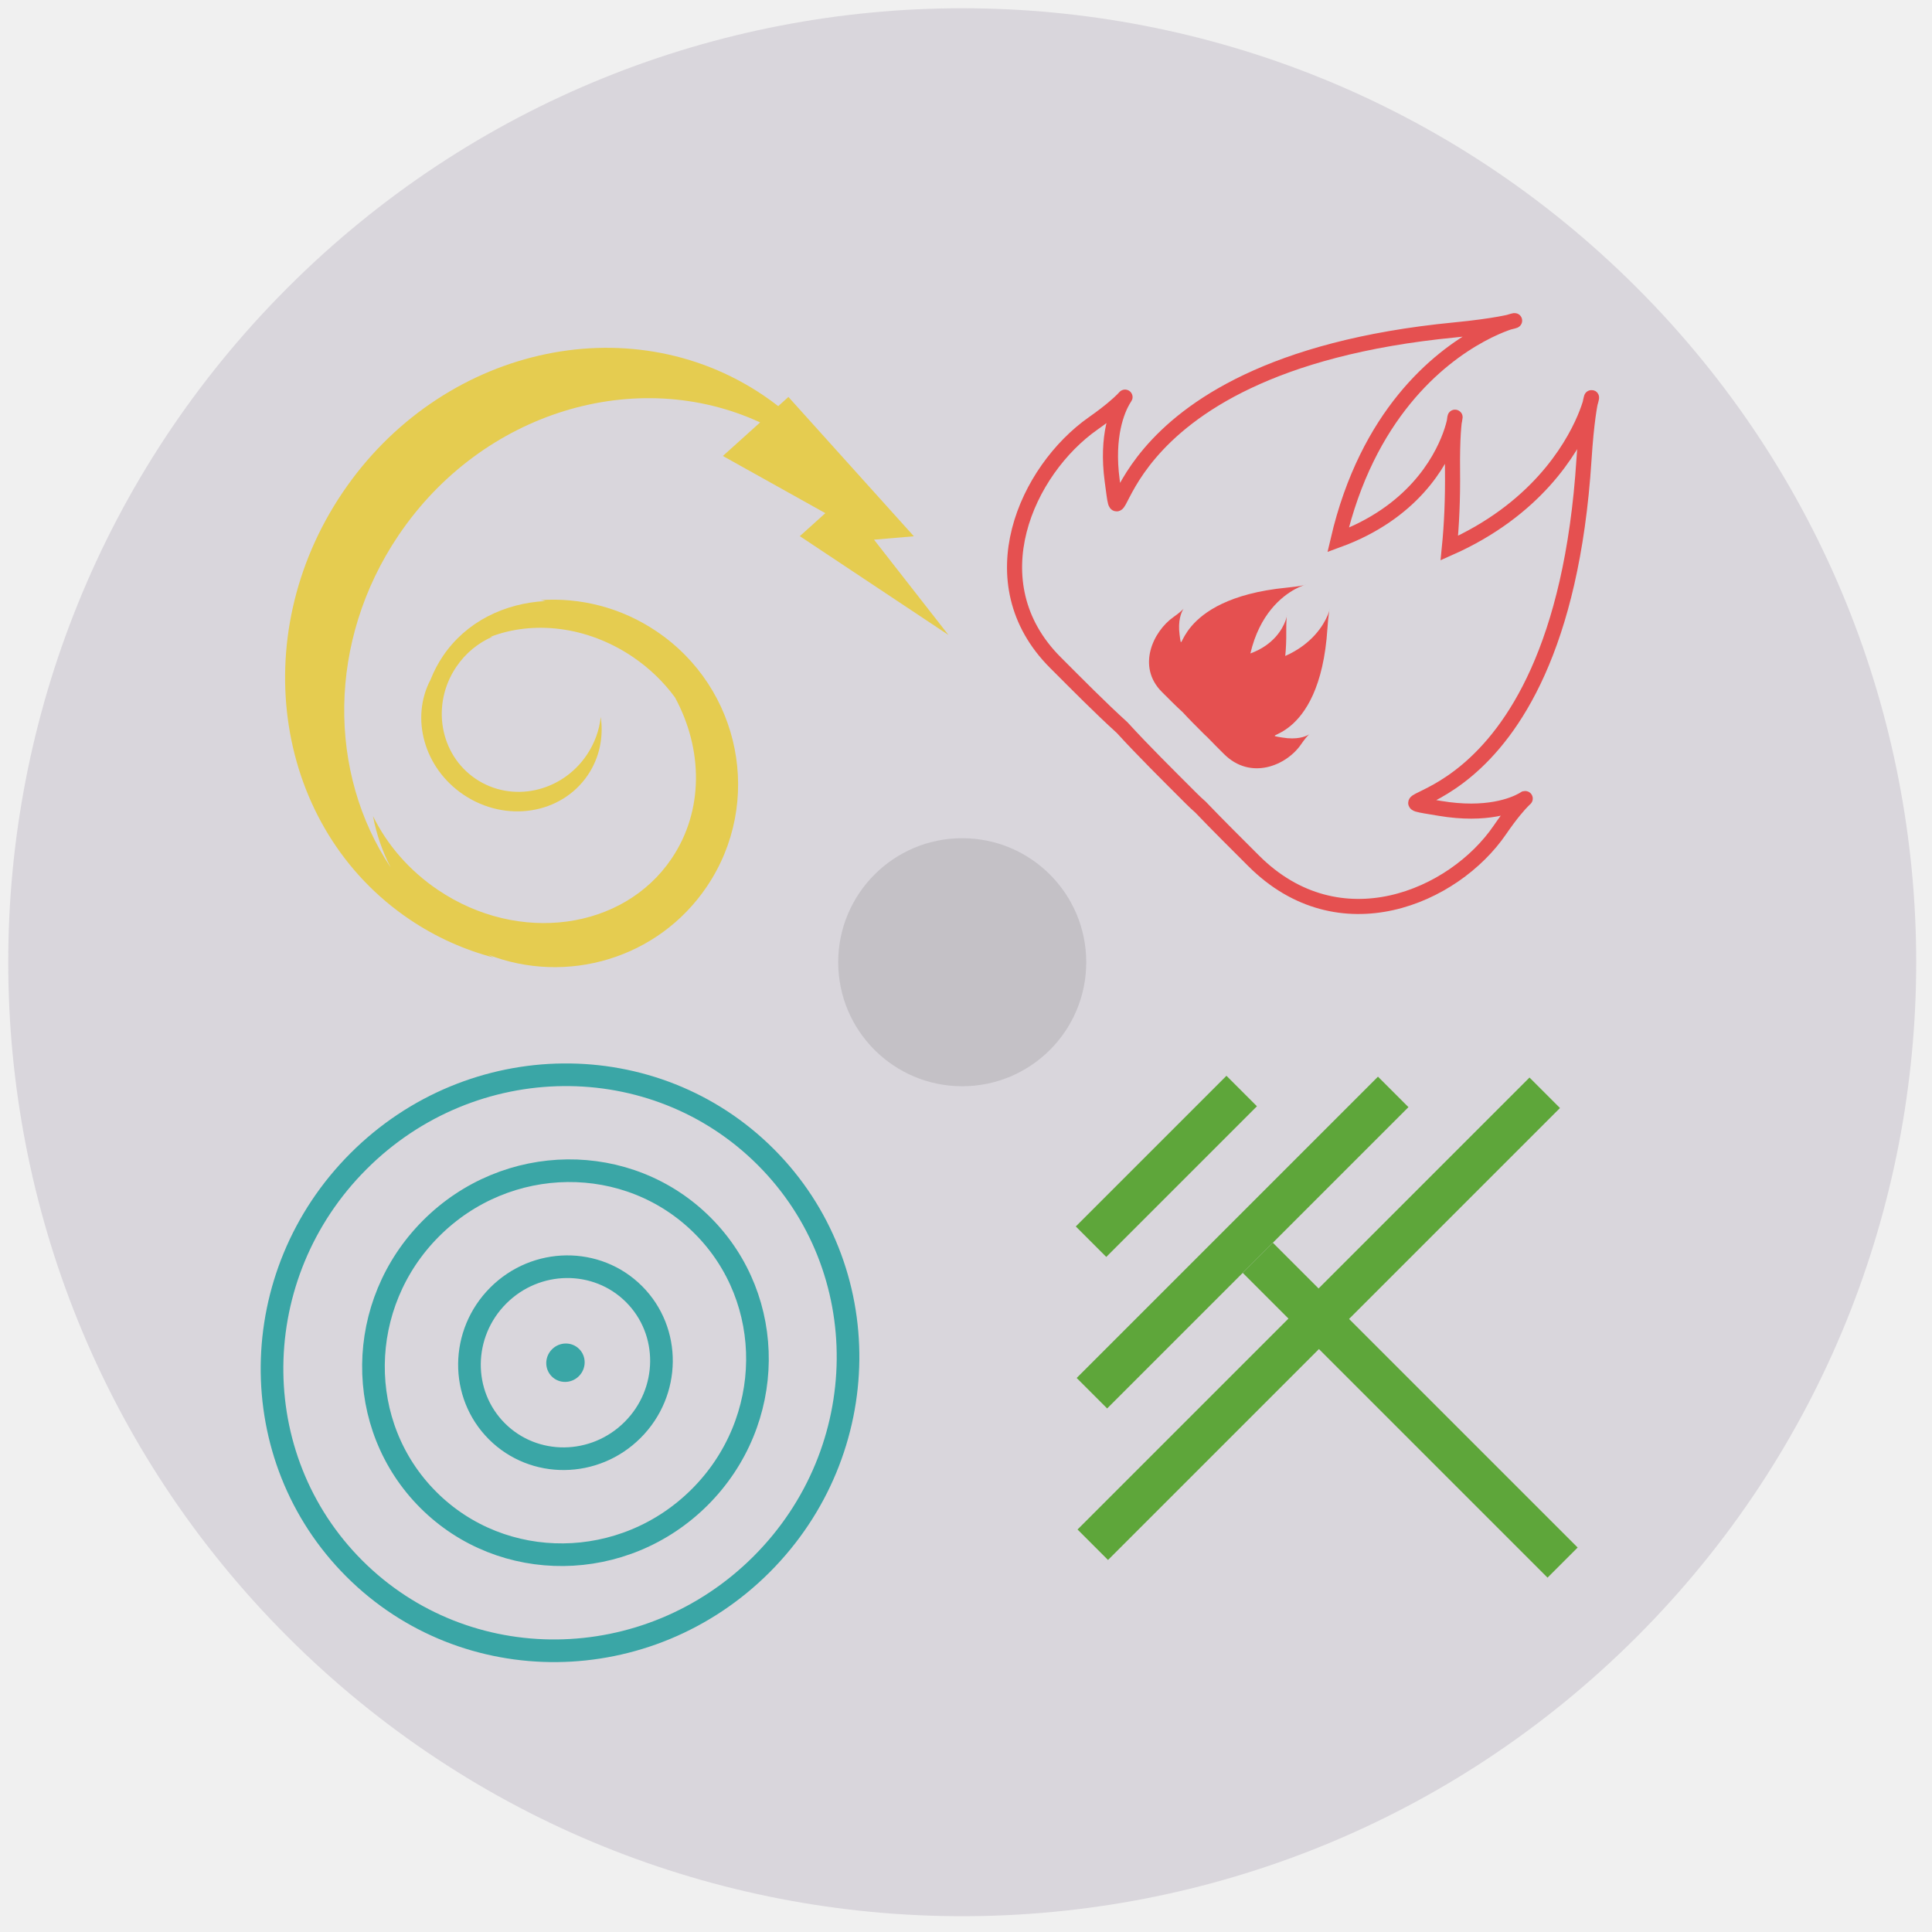
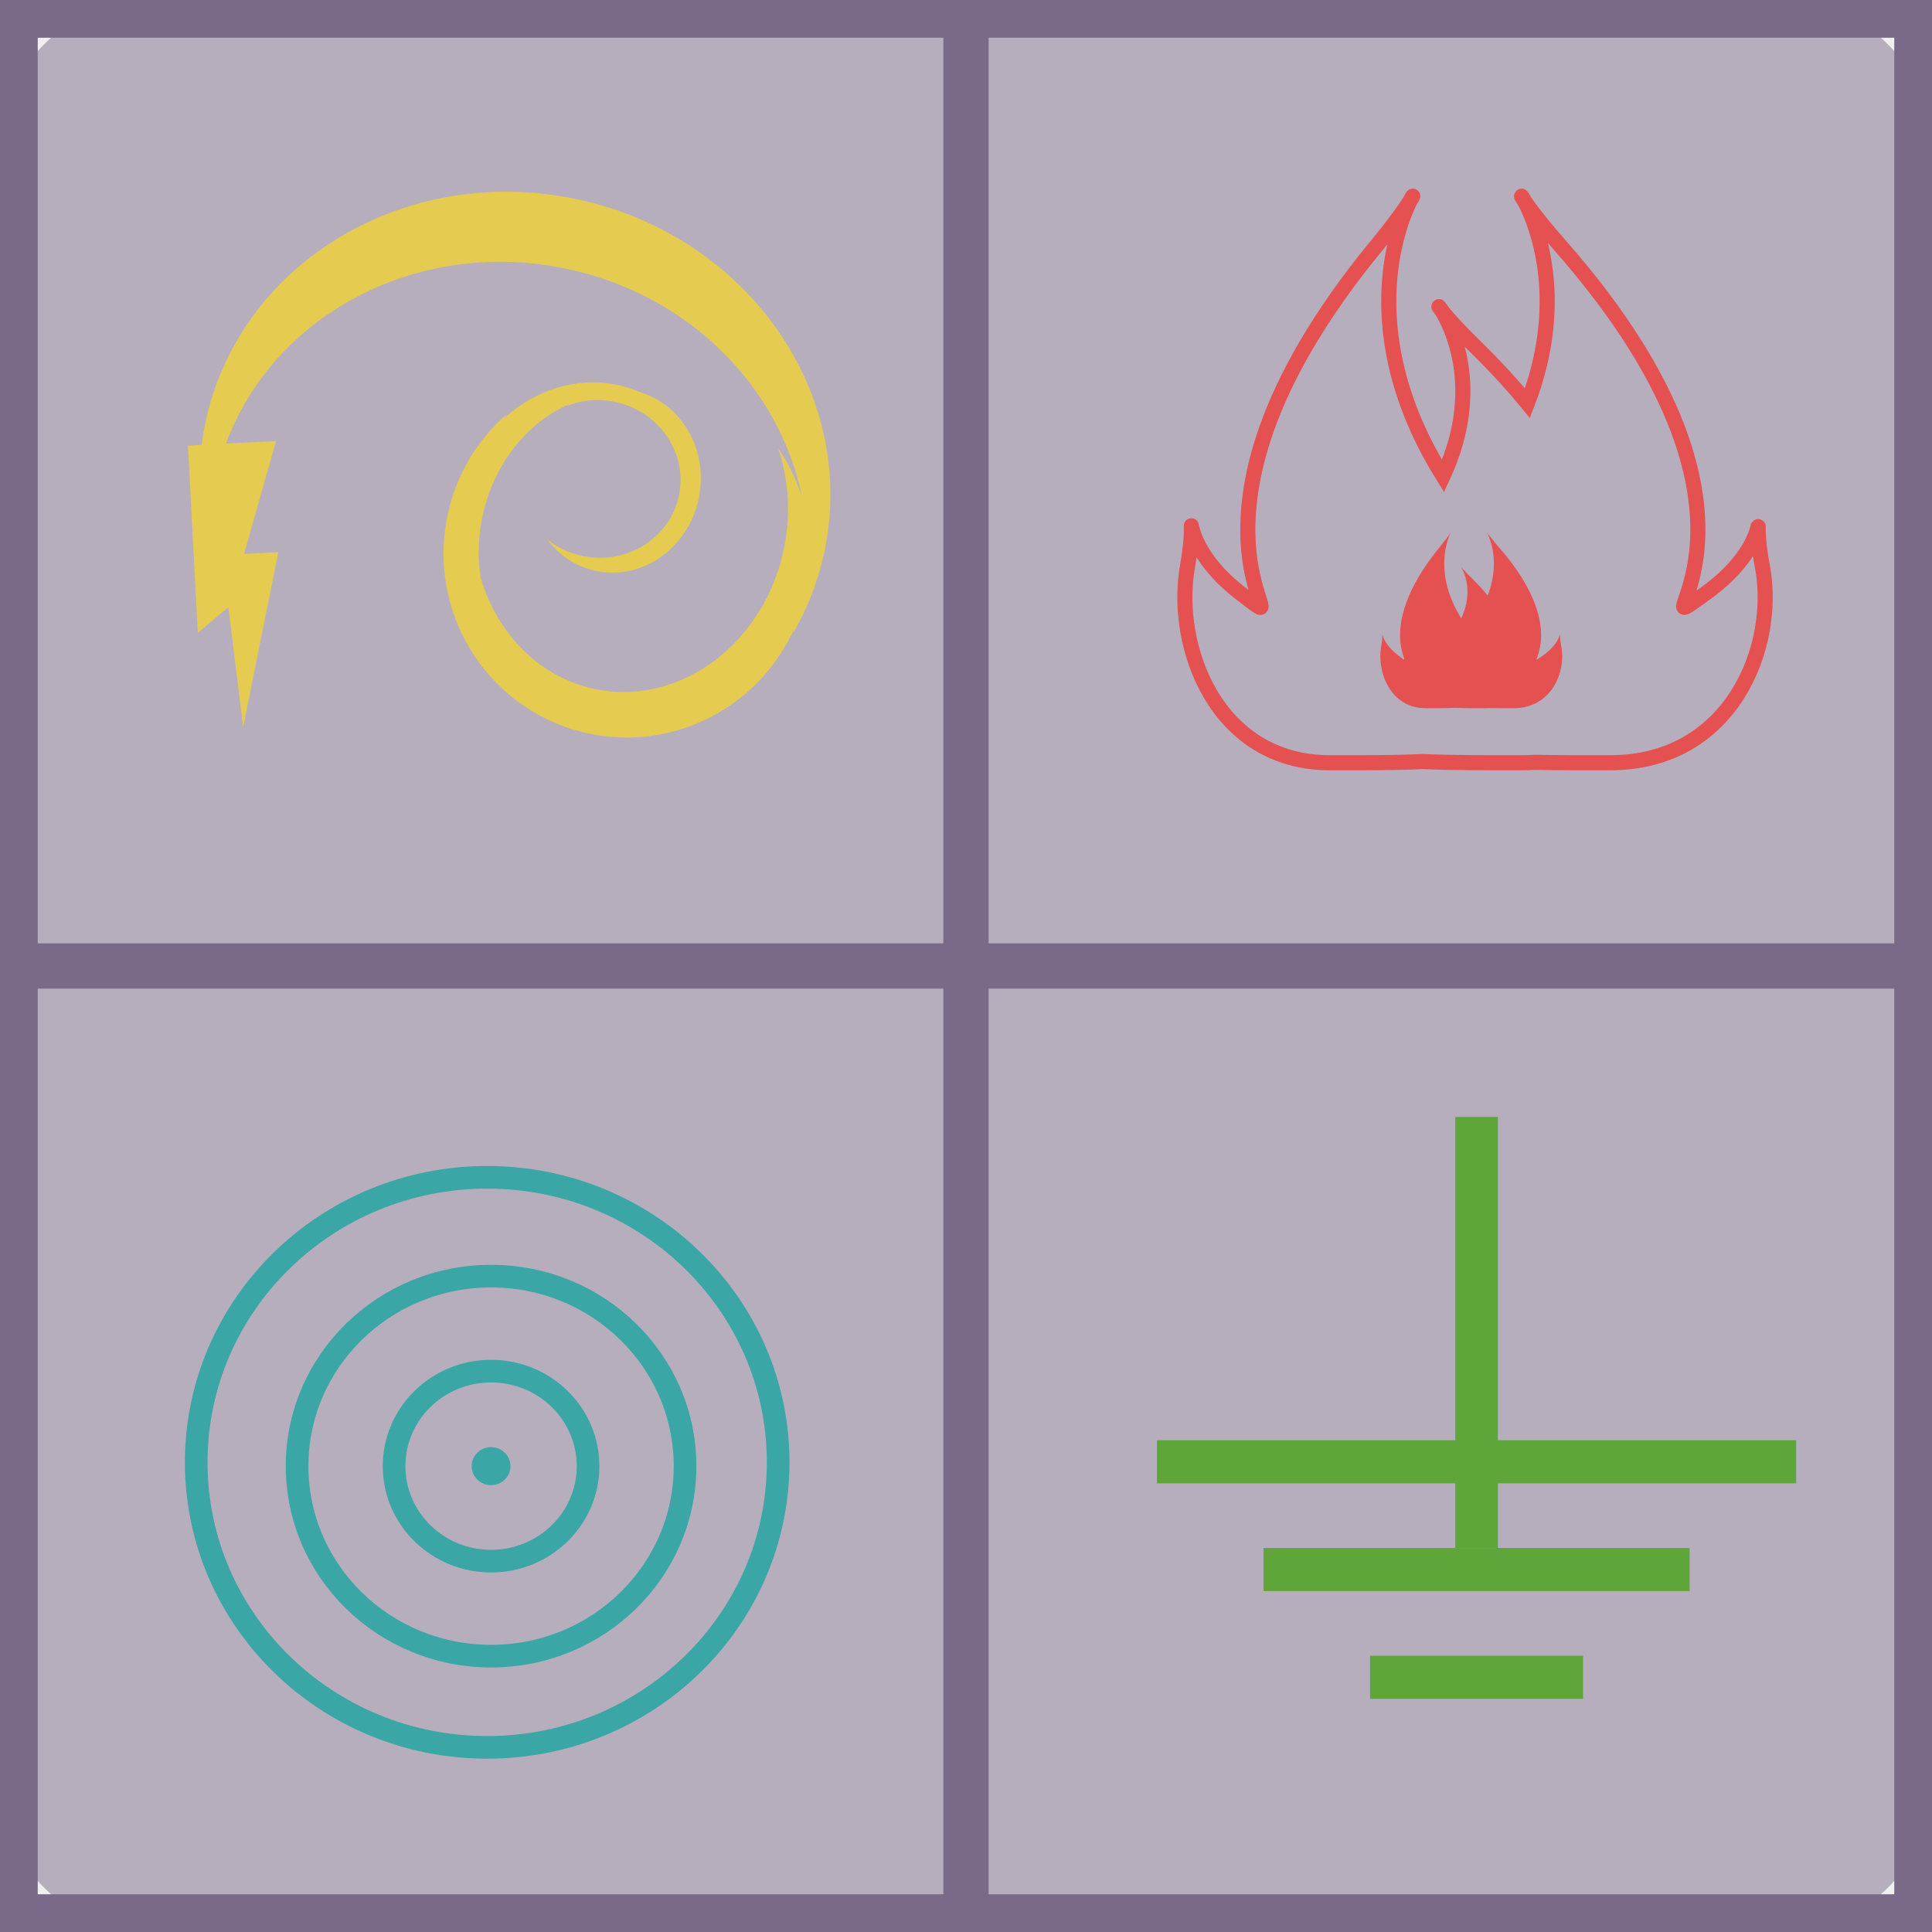
- <svg xmlns="http://www.w3.org/2000/svg" width="256px" height="256px" viewBox="0 0 256 256" version="1.1">
-   <defs />
+ <svg xmlns="http://www.w3.org/2000/svg" xmlns:xlink="http://www.w3.org/1999/xlink" width="256px" height="256px" viewBox="0 0 256 256" version="1.1">
+   <defs>
+     <rect id="path-1" x="126" y="126" width="130" height="130" />
+     <mask id="mask-2" maskContentUnits="userSpaceOnUse" maskUnits="objectBoundingBox" x="0" y="0" width="130" height="130" fill="white">
+       <use xlink:href="#path-1" />
+     </mask>
+     <rect id="path-3" x="126" y="0" width="130" height="130" />
+     <mask id="mask-4" maskContentUnits="userSpaceOnUse" maskUnits="objectBoundingBox" x="0" y="0" width="130" height="130" fill="white">
+       <use xlink:href="#path-3" />
+     </mask>
+     <rect id="path-5" x="0" y="126" width="130" height="130" />
+     <mask id="mask-6" maskContentUnits="userSpaceOnUse" maskUnits="objectBoundingBox" x="0" y="0" width="130" height="130" fill="white">
+       <use xlink:href="#path-5" />
+     </mask>
+     <rect id="path-7" x="0" y="0" width="130" height="130" />
+     <mask id="mask-8" maskContentUnits="userSpaceOnUse" maskUnits="objectBoundingBox" x="0" y="0" width="130" height="130" fill="white">
+       <use xlink:href="#path-7" />
+     </mask>
+   </defs>
  <g id="Page-1" stroke="none" stroke-width="1" fill="none" fill-rule="evenodd">
    <g id="kaleidoscope">
-       <g id="Kaleidoscope-Sigil-w/-Center" transform="translate(-52, -52)">
-         <g id="Kaleidoscope-Sigil" transform="translate(179.6295, 179.5) rotate(-45) translate(-179.6295, -179.5) translate(53.12947, 53)">
-           <ellipse id="Oval-15" fill-opacity="0.6" fill="#CAC5CE" cx="126.408" cy="126.408" rx="126.408" ry="126.408" />
-           <g id="Air-Sigil" transform="translate(67.99648, 11.11268)">
-             <path id="Path-5" stroke="#979797" />
-             <path d="M93.096,54.401 L98.074,56.227 L90.81,32.469 L89.074,33 C88.702,32.275 88.304,31.559 87.879,30.852 C76.786,12.391 51.717,7.085 31.886,19.001 C12.054,30.917 4.97,55.543 16.063,74.004 C18.235,77.62 20.944,80.731 24.045,83.307 C23.859,83.077 23.675,82.845 23.495,82.61 C31.204,90.675 43.686,92.654 53.602,86.696 C65.107,79.783 68.799,64.802 61.849,53.235 C58.928,48.372 54.59,44.887 49.689,42.994 C49.863,43.118 50.035,43.245 50.206,43.374 C45.087,41.311 39.466,41.442 34.798,44.247 C33.785,44.856 32.862,45.563 32.032,46.354 C27.421,49.837 26.255,56.61 29.515,62.036 C32.987,67.814 40.164,69.876 45.546,66.643 C47.942,65.203 49.578,62.956 50.349,60.396 C49.444,61.888 48.162,63.197 46.546,64.168 C41.408,67.256 34.837,65.756 31.87,60.818 C28.903,55.88 30.663,49.374 35.802,46.287 C37.707,45.142 39.809,44.628 41.852,44.686 C41.736,44.651 41.619,44.618 41.502,44.586 C47.609,44.966 53.787,48.691 57.541,54.938 C58.942,57.27 59.874,59.735 60.361,62.198 C60.838,69.986 57.501,77.415 50.941,81.357 C41.109,87.264 27.759,83.1 21.123,72.056 C18.729,68.072 17.536,63.737 17.451,59.545 C16.852,61.867 16.594,64.279 16.697,66.697 C14.428,51.862 21.729,35.969 36.23,27.256 C53.264,17.022 74.379,20.209 85.988,33.943 L79.633,35.886 L88.737,48.492 L84.384,49.825 L96.7,70.011 L93.096,54.401 Z" id="Combined-Shape" fill="#E5CC50" transform="translate(54.44666, 51.39659) rotate(20) translate(-54.44666, -51.39659) " />
-           </g>
-           <g id="Fire-Sigil" transform="translate(200.2799, 126.3539) rotate(90) translate(-200.2799, -126.3539) translate(161.7799, 88.35387)">
-             <path d="M31.553,74.907 C35.748,75.096 40.276,75.066 44.647,75.066 C45.23,75.066 45.8,75.048 46.355,75.011 C49.65,75.084 53.048,75.066 56.361,75.066 C72.432,75.066 78.514,59.706 76.538,49.127 C74.563,38.548 79.234,45.346 68.871,52.718 C58.509,60.09 82.969,44.321 49.699,6.502 C36.448,-8.561 54.321,4.26 45.391,27.428 C43.439,25.04 41.134,22.516 38.416,19.856 C25.936,7.643 42.973,18.196 34.209,37.096 C16.2,8.128 39.469,-10.549 25.44,6.502 C-5.678,44.321 17.2,60.09 7.508,52.718 C-2.185,45.346 2.185,38.548 0.337,49.127 C-1.511,59.706 4.177,75.066 19.209,75.066 C23.321,75.066 27.571,75.098 31.553,74.907 Z" id="Combined-Shape" stroke="#E55050" stroke-width="2" />
-             <path d="M35.791,67.789 C37.106,67.848 38.525,67.839 39.894,67.839 C40.077,67.839 40.256,67.833 40.43,67.822 C41.462,67.845 42.527,67.839 43.565,67.839 C48.601,67.839 50.507,63.026 49.888,59.711 C49.269,56.396 50.732,58.526 47.485,60.836 C44.238,63.146 51.903,58.205 41.477,46.354 C37.325,41.634 42.926,45.651 40.127,52.911 C39.516,52.163 38.793,51.372 37.942,50.539 C34.031,46.711 39.37,50.018 36.623,55.941 C30.98,46.863 38.272,41.011 33.876,46.354 C24.125,58.205 31.294,63.146 28.256,60.836 C25.219,58.526 26.588,56.396 26.009,59.711 C25.43,63.026 27.213,67.839 31.923,67.839 C33.212,67.839 34.544,67.849 35.791,67.789 Z" id="Combined-Shape-Copy" fill="#E55050" />
-           </g>
-           <g id="Earth-Sigil" transform="translate(126.5616, 199.912) scale(1, -1) translate(-126.5616, -199.912) translate(84.06162, 160.912)" fill="#5EA63A">
-             <rect id="Rectangle-6" x="39.524" y="-1.0658141e-14" width="5.646" height="57.116" />
-             <rect id="Rectangle-7" x="-3.19744231e-13" y="42.837" width="84.694" height="5.712" />
-             <rect id="Rectangle-8" x="14.116" y="57.116" width="56.462" height="5.712" />
-             <rect id="Rectangle-9" x="28.231" y="71.395" width="28.231" height="5.712" />
-           </g>
-           <g id="Water-Sigil" transform="translate(12.64085, 88.48592)">
-             <path d="M38.555,75.535 C59.848,75.535 77.109,58.626 77.109,37.768 C77.109,16.909 59.848,0 38.555,0 C17.261,0 0,16.909 0,37.768 C0,58.626 17.261,75.535 38.555,75.535 Z" id="Oval-11" stroke="#3AA6A6" stroke-width="3" />
-             <ellipse id="Oval-11-Copy" stroke="#3AA6A6" stroke-width="3" cx="39.069" cy="38.271" rx="25.703" ry="25.178" />
-             <ellipse id="Oval-11-Copy-2" stroke="#3AA6A6" stroke-width="3" cx="39.069" cy="38.271" rx="12.852" ry="12.589" />
-             <ellipse id="Oval-11-Copy-3" fill="#3AA6A6" cx="39.069" cy="38.271" rx="2.57" ry="2.518" />
-           </g>
-         </g>
-         <path d="M179.5,195.933 C188.576,195.933 195.933,188.576 195.933,179.5 C195.933,170.424 188.576,163.067 179.5,163.067 C170.424,163.067 163.067,170.424 163.067,179.5 C163.067,188.576 170.424,195.933 179.5,195.933 Z" id="Oval-30" fill-opacity="0.1" fill="#000000" />
+       <rect id="Rectangle-39" fill-opacity="0.49" fill="#7A6A8A" x="0" y="0" width="256" height="256" rx="20" />
+       <g id="Air-Sigil" transform="translate(65.5, 64.5) scale(-1, 1) translate(-65.5, -64.5) translate(11, 13)">
+         <path id="Path-5" stroke="#979797" />
+         <path d="M93.096,54.401 L98.074,56.227 L90.81,32.469 L89.074,33 C88.702,32.275 88.304,31.559 87.879,30.852 C76.786,12.391 51.717,7.085 31.886,19.001 C12.054,30.917 4.97,55.543 16.063,74.004 C18.235,77.62 20.944,80.731 24.045,83.307 C23.859,83.077 23.675,82.845 23.495,82.61 C31.204,90.675 43.686,92.654 53.602,86.696 C65.107,79.783 68.799,64.802 61.849,53.235 C58.928,48.372 54.59,44.887 49.689,42.994 C49.863,43.118 50.035,43.245 50.206,43.374 C45.087,41.311 39.466,41.442 34.798,44.247 C33.785,44.856 32.862,45.563 32.032,46.354 C27.421,49.837 26.255,56.61 29.515,62.036 C32.987,67.814 40.164,69.876 45.546,66.643 C47.942,65.203 49.578,62.956 50.349,60.396 C49.444,61.888 48.162,63.197 46.546,64.168 C41.408,67.256 34.837,65.756 31.87,60.818 C28.903,55.88 30.663,49.374 35.802,46.287 C37.707,45.142 39.809,44.628 41.852,44.686 C41.736,44.651 41.619,44.618 41.502,44.586 C47.609,44.966 53.787,48.691 57.541,54.938 C58.942,57.27 59.874,59.735 60.361,62.198 C60.838,69.986 57.501,77.415 50.941,81.357 C41.109,87.264 27.759,83.1 21.123,72.056 C18.729,68.072 17.536,63.737 17.451,59.545 C16.852,61.867 16.594,64.279 16.697,66.697 C14.428,51.862 21.729,35.969 36.23,27.256 C53.264,17.022 74.379,20.209 85.988,33.943 L79.633,35.886 L88.737,48.492 L84.384,49.825 L96.7,70.011 L93.096,54.401 Z" id="Combined-Shape" fill="#E5CC50" transform="translate(54.44666, 51.39659) rotate(20) translate(-54.44666, -51.39659) " />
+       </g>
+       <g id="Fire-Sigil" transform="translate(157, 26)">
+         <path d="M31.553,74.907 C35.748,75.096 40.276,75.066 44.647,75.066 C45.23,75.066 45.8,75.048 46.355,75.011 C49.65,75.084 53.048,75.066 56.361,75.066 C72.432,75.066 78.514,59.706 76.538,49.127 C74.563,38.548 79.234,45.346 68.871,52.718 C58.509,60.09 82.969,44.321 49.699,6.502 C36.448,-8.561 54.321,4.26 45.391,27.428 C43.439,25.04 41.134,22.516 38.416,19.856 C25.936,7.643 42.973,18.196 34.209,37.096 C16.2,8.128 39.469,-10.549 25.44,6.502 C-5.678,44.321 17.2,60.09 7.508,52.718 C-2.185,45.346 2.185,38.548 0.337,49.127 C-1.511,59.706 4.177,75.066 19.209,75.066 C23.321,75.066 27.571,75.098 31.553,74.907 Z" id="Combined-Shape" stroke="#E55050" stroke-width="2" />
+         <path d="M35.791,67.789 C37.106,67.848 38.525,67.839 39.894,67.839 C40.077,67.839 40.256,67.833 40.43,67.822 C41.462,67.845 42.527,67.839 43.565,67.839 C48.601,67.839 50.507,63.026 49.888,59.711 C49.269,56.396 50.732,58.526 47.485,60.836 C44.238,63.146 51.903,58.205 41.477,46.354 C37.325,41.634 42.926,45.651 40.127,52.911 C39.516,52.163 38.793,51.372 37.942,50.539 C34.031,46.711 39.37,50.018 36.623,55.941 C30.98,46.863 38.272,41.011 33.876,46.354 C24.125,58.205 31.294,63.146 28.256,60.836 C25.219,58.526 26.588,56.396 26.009,59.711 C25.43,63.026 27.213,67.839 31.923,67.839 C33.212,67.839 34.544,67.849 35.791,67.789 Z" id="Combined-Shape-Copy" fill="#E55050" />
+       </g>
+       <g id="Earth-Sigil" transform="translate(195.5, 187) scale(1, -1) rotate(-180) translate(-195.5, -187) translate(153, 148)" fill="#5EA63A">
+         <rect id="Rectangle-6" x="39.524" y="-1.0658141e-14" width="5.646" height="57.116" />
+         <rect id="Rectangle-7" x="-3.19744231e-13" y="42.837" width="84.694" height="5.712" />
+         <rect id="Rectangle-8" x="14.116" y="57.116" width="56.462" height="5.712" />
+         <rect id="Rectangle-9" x="28.231" y="71.395" width="28.231" height="5.712" />
+       </g>
+       <g id="Water-Sigil" transform="translate(26, 156)">
+         <path d="M38.555,75.535 C59.848,75.535 77.109,58.626 77.109,37.768 C77.109,16.909 59.848,0 38.555,0 C17.261,0 0,16.909 0,37.768 C0,58.626 17.261,75.535 38.555,75.535 Z" id="Oval-11" stroke="#3AA6A6" stroke-width="3" />
+         <ellipse id="Oval-11-Copy" stroke="#3AA6A6" stroke-width="3" cx="39.069" cy="38.271" rx="25.703" ry="25.178" />
+         <ellipse id="Oval-11-Copy-2" stroke="#3AA6A6" stroke-width="3" cx="39.069" cy="38.271" rx="12.852" ry="12.589" />
+         <ellipse id="Oval-11-Copy-3" fill="#3AA6A6" cx="39.069" cy="38.271" rx="2.57" ry="2.518" />
+       </g>
+       <g id="Window-Pane" stroke="#7A6A8A" stroke-width="10">
+         <use id="Rectangle-35-Copy-2" mask="url(#mask-2)" xlink:href="#path-1" />
+         <use id="Rectangle-35-Copy-4" mask="url(#mask-4)" xlink:href="#path-3" />
+         <use id="Rectangle-35-Copy-3" mask="url(#mask-6)" xlink:href="#path-5" />
+         <use id="Rectangle-35-Copy-5" mask="url(#mask-8)" xlink:href="#path-7" />
      </g>
    </g>
  </g>
</svg>
